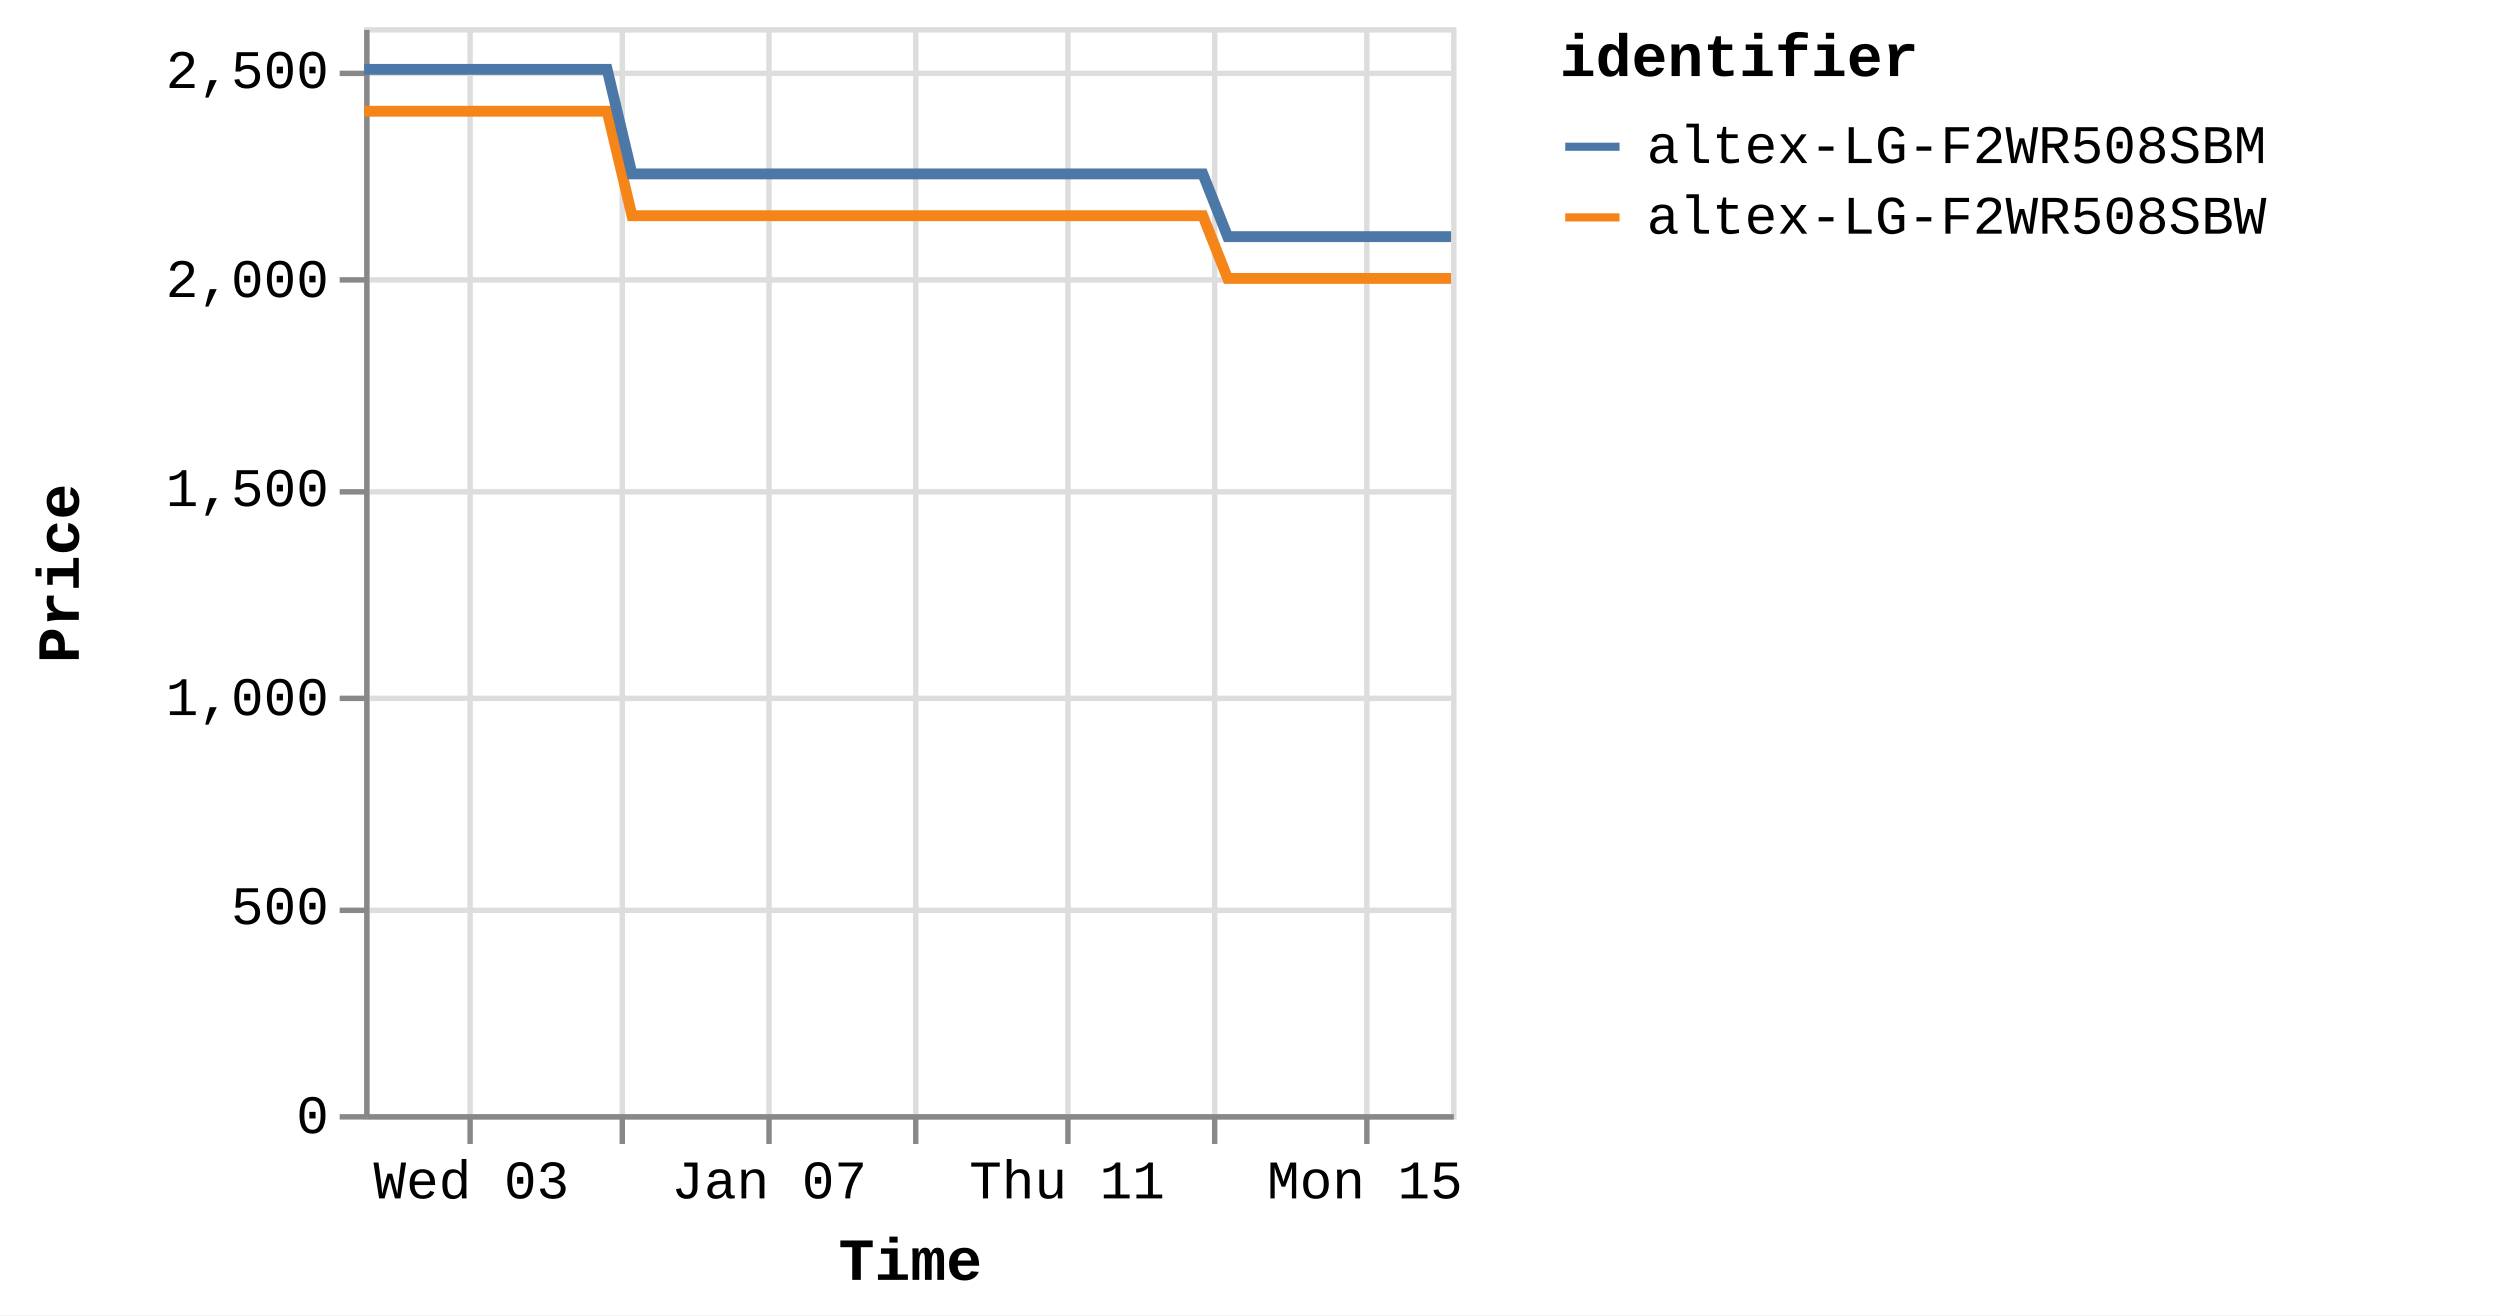
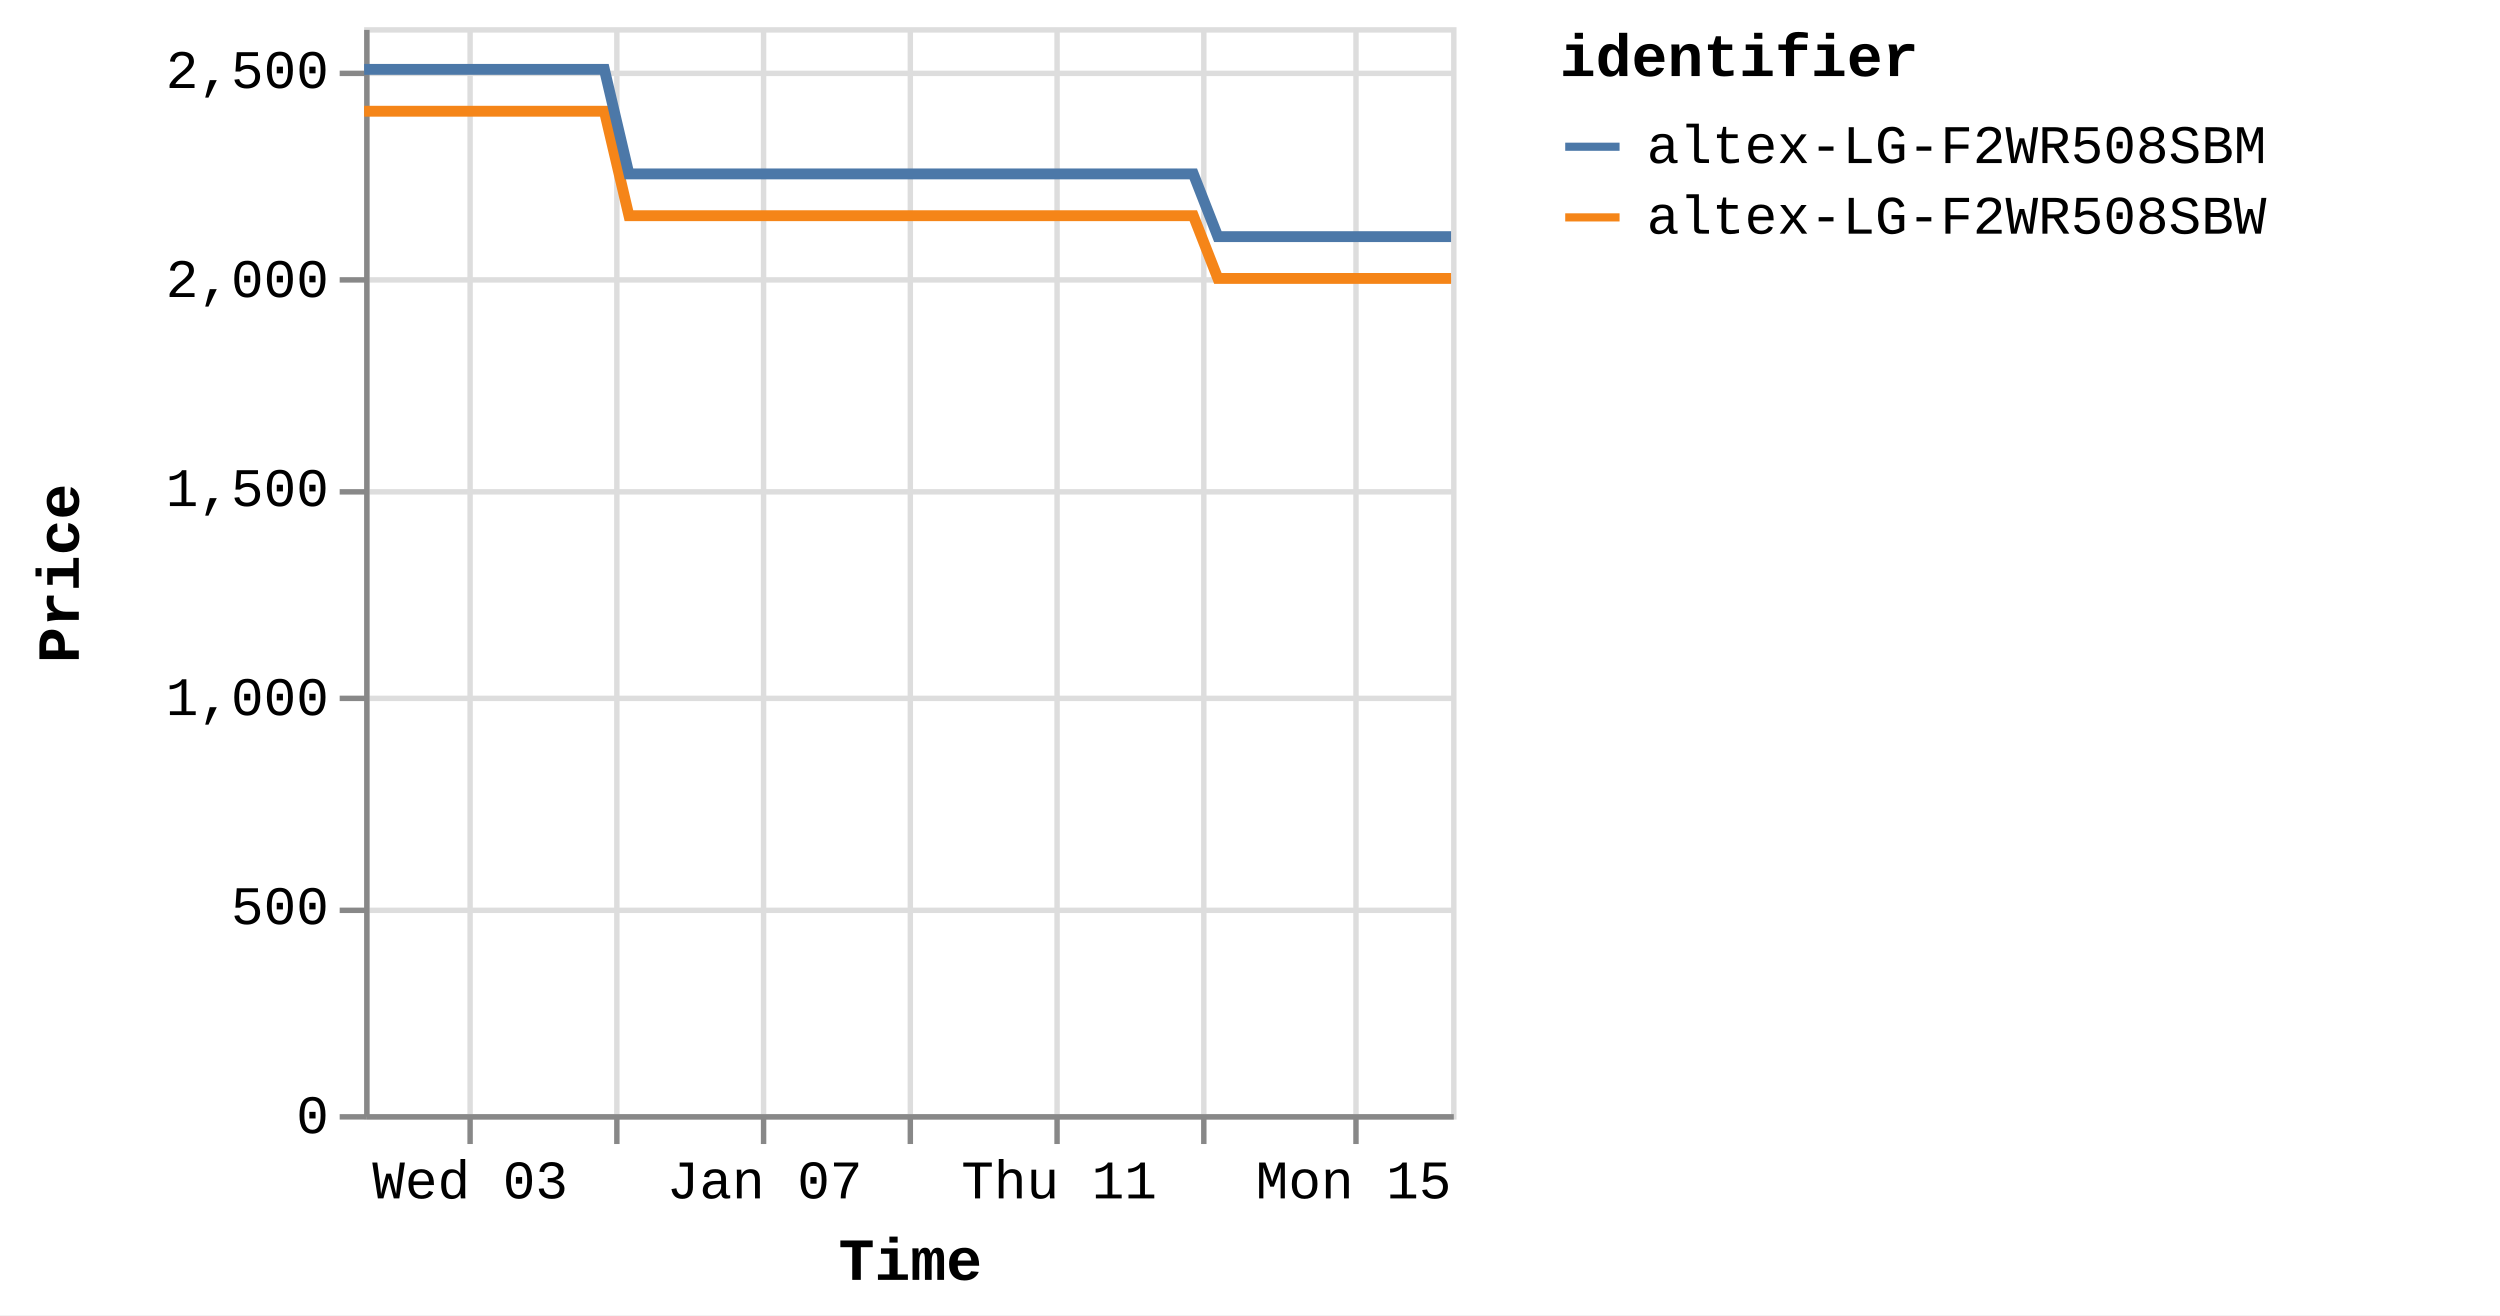
<svg xmlns="http://www.w3.org/2000/svg" version="1.1" class="marks" width="460" height="242" viewBox="0 0 460 242">
  <rect width="460" height="242" fill="white" />
  <g fill="none" stroke-miterlimit="10" transform="translate(67,5)">
    <g class="mark-group role-frame root" role="graphics-object" aria-roledescription="group mark container">
      <g transform="translate(0,0)">
        <path class="background" aria-hidden="true" d="M0.5,0.5h200v200h-200Z" stroke="#ddd" />
        <g>
          <g class="mark-group role-axis" aria-hidden="true">
            <g transform="translate(0.5,200.5)">
              <path class="background" aria-hidden="true" d="M0,0h0v0h0Z" pointer-events="none" />
              <g>
                <g class="mark-rule role-axis-grid" pointer-events="none">
                  <line transform="translate(19,-200)" x2="0" y2="200" stroke="#ddd" stroke-width="1" opacity="1" />
-                   <line transform="translate(47,-200)" x2="0" y2="200" stroke="#ddd" stroke-width="1" opacity="1" />
-                   <line transform="translate(74,-200)" x2="0" y2="200" stroke="#ddd" stroke-width="1" opacity="1" />
-                   <line transform="translate(101,-200)" x2="0" y2="200" stroke="#ddd" stroke-width="1" opacity="1" />
-                   <line transform="translate(129,-200)" x2="0" y2="200" stroke="#ddd" stroke-width="1" opacity="1" />
-                   <line transform="translate(156,-200)" x2="0" y2="200" stroke="#ddd" stroke-width="1" opacity="1" />
-                   <line transform="translate(184,-200)" x2="0" y2="200" stroke="#ddd" stroke-width="1" opacity="1" />
+                   <line transform="translate(46,-200)" x2="0" y2="200" stroke="#ddd" stroke-width="1" opacity="1" />
+                   <line transform="translate(73,-200)" x2="0" y2="200" stroke="#ddd" stroke-width="1" opacity="1" />
+                   <line transform="translate(100,-200)" x2="0" y2="200" stroke="#ddd" stroke-width="1" opacity="1" />
+                   <line transform="translate(127,-200)" x2="0" y2="200" stroke="#ddd" stroke-width="1" opacity="1" />
+                   <line transform="translate(154,-200)" x2="0" y2="200" stroke="#ddd" stroke-width="1" opacity="1" />
+                   <line transform="translate(182,-200)" x2="0" y2="200" stroke="#ddd" stroke-width="1" opacity="1" />
                </g>
              </g>
              <path class="foreground" aria-hidden="true" d="" pointer-events="none" display="none" />
            </g>
          </g>
          <g class="mark-group role-axis" aria-hidden="true">
            <g transform="translate(0.5,0.5)">
              <path class="background" aria-hidden="true" d="M0,0h0v0h0Z" pointer-events="none" />
              <g>
                <g class="mark-rule role-axis-grid" pointer-events="none">
                  <line transform="translate(0,200)" x2="200" y2="0" stroke="#ddd" stroke-width="1" opacity="1" />
                  <line transform="translate(0,162)" x2="200" y2="0" stroke="#ddd" stroke-width="1" opacity="1" />
                  <line transform="translate(0,123)" x2="200" y2="0" stroke="#ddd" stroke-width="1" opacity="1" />
                  <line transform="translate(0,85)" x2="200" y2="0" stroke="#ddd" stroke-width="1" opacity="1" />
                  <line transform="translate(0,46)" x2="200" y2="0" stroke="#ddd" stroke-width="1" opacity="1" />
                  <line transform="translate(0,8)" x2="200" y2="0" stroke="#ddd" stroke-width="1" opacity="1" />
                </g>
              </g>
              <path class="foreground" aria-hidden="true" d="" pointer-events="none" display="none" />
            </g>
          </g>
-           <g class="mark-group role-axis" role="graphics-symbol" aria-roledescription="axis" aria-label="X-axis titled 'Time' for a time scale with values from Monday, 01 January 2024, 2:19:43 PM to Tuesday, 16 January 2024, 4:39:21 AM">
+           <g class="mark-group role-axis" role="graphics-symbol" aria-roledescription="axis" aria-label="X-axis titled 'Time' for a time scale with values from Monday, 01 January 2024, 2:19:43 PM to Tuesday, 16 January 2024, 8:40:29 AM">
            <g transform="translate(0.5,200.5)">
              <path class="background" aria-hidden="true" d="M0,0h0v0h0Z" pointer-events="none" />
              <g>
                <g class="mark-rule role-axis-tick" pointer-events="none">
                  <line transform="translate(19,0)" x2="0" y2="5" stroke="#888" stroke-width="1" opacity="1" />
-                   <line transform="translate(47,0)" x2="0" y2="5" stroke="#888" stroke-width="1" opacity="1" />
-                   <line transform="translate(74,0)" x2="0" y2="5" stroke="#888" stroke-width="1" opacity="1" />
-                   <line transform="translate(101,0)" x2="0" y2="5" stroke="#888" stroke-width="1" opacity="1" />
-                   <line transform="translate(129,0)" x2="0" y2="5" stroke="#888" stroke-width="1" opacity="1" />
-                   <line transform="translate(156,0)" x2="0" y2="5" stroke="#888" stroke-width="1" opacity="1" />
-                   <line transform="translate(184,0)" x2="0" y2="5" stroke="#888" stroke-width="1" opacity="1" />
+                   <line transform="translate(46,0)" x2="0" y2="5" stroke="#888" stroke-width="1" opacity="1" />
+                   <line transform="translate(73,0)" x2="0" y2="5" stroke="#888" stroke-width="1" opacity="1" />
+                   <line transform="translate(100,0)" x2="0" y2="5" stroke="#888" stroke-width="1" opacity="1" />
+                   <line transform="translate(127,0)" x2="0" y2="5" stroke="#888" stroke-width="1" opacity="1" />
+                   <line transform="translate(154,0)" x2="0" y2="5" stroke="#888" stroke-width="1" opacity="1" />
+                   <line transform="translate(182,0)" x2="0" y2="5" stroke="#888" stroke-width="1" opacity="1" />
                </g>
                <g class="mark-text role-axis-label" pointer-events="none">
-                   <text text-anchor="middle" transform="translate(19.2228,15)" font-family="Liberation Mono" font-size="10px" fill="#000" opacity="1">Wed 03</text>
-                   <text text-anchor="middle" transform="translate(46.62574,15)" font-family="Liberation Mono" font-size="10px" fill="#000" opacity="0">Fri 05</text>
-                   <text text-anchor="middle" transform="translate(74.02868,15)" font-family="Liberation Mono" font-size="10px" fill="#000" opacity="1">Jan 07</text>
-                   <text text-anchor="middle" transform="translate(101.4316,15)" font-family="Liberation Mono" font-size="10px" fill="#000" opacity="0">Tue 09</text>
-                   <text text-anchor="middle" transform="translate(128.8346,15)" font-family="Liberation Mono" font-size="10px" fill="#000" opacity="1">Thu 11</text>
-                   <text text-anchor="middle" transform="translate(156.2375,15)" font-family="Liberation Mono" font-size="10px" fill="#000" opacity="0">Sat 13</text>
-                   <text text-anchor="middle" transform="translate(183.6404,15)" font-family="Liberation Mono" font-size="10px" fill="#000" opacity="1">Mon 15</text>
+                   <text text-anchor="middle" transform="translate(19.00478,15)" font-family="Liberation Mono" font-size="10px" fill="#000" opacity="1">Wed 03</text>
+                   <text text-anchor="middle" transform="translate(46.09694,15)" font-family="Liberation Mono" font-size="10px" fill="#000" opacity="0">Fri 05</text>
+                   <text text-anchor="middle" transform="translate(73.18909,15)" font-family="Liberation Mono" font-size="10px" fill="#000" opacity="1">Jan 07</text>
+                   <text text-anchor="middle" transform="translate(100.2812,15)" font-family="Liberation Mono" font-size="10px" fill="#000" opacity="0">Tue 09</text>
+                   <text text-anchor="middle" transform="translate(127.3734,15)" font-family="Liberation Mono" font-size="10px" fill="#000" opacity="1">Thu 11</text>
+                   <text text-anchor="middle" transform="translate(154.4655,15)" font-family="Liberation Mono" font-size="10px" fill="#000" opacity="0">Sat 13</text>
+                   <text text-anchor="middle" transform="translate(181.5577,15)" font-family="Liberation Mono" font-size="10px" fill="#000" opacity="1">Mon 15</text>
                </g>
                <g class="mark-rule role-axis-domain" pointer-events="none">
                  <line transform="translate(0,0)" x2="200" y2="0" stroke="#888" stroke-width="1" opacity="1" />
                </g>
                <g class="mark-text role-axis-title" pointer-events="none">
                  <text text-anchor="middle" transform="translate(100,30)" font-family="Liberation Mono" font-size="11px" font-weight="bold" fill="#000" opacity="1">Time</text>
                </g>
              </g>
              <path class="foreground" aria-hidden="true" d="" pointer-events="none" display="none" />
            </g>
          </g>
          <g class="mark-group role-axis" role="graphics-symbol" aria-roledescription="axis" aria-label="Y-axis titled 'Price' for a linear scale with values from 0 to 2,600">
            <g transform="translate(0.5,0.5)">
              <path class="background" aria-hidden="true" d="M0,0h0v0h0Z" pointer-events="none" />
              <g>
                <g class="mark-rule role-axis-tick" pointer-events="none">
                  <line transform="translate(0,200)" x2="-5" y2="0" stroke="#888" stroke-width="1" opacity="1" />
                  <line transform="translate(0,162)" x2="-5" y2="0" stroke="#888" stroke-width="1" opacity="1" />
                  <line transform="translate(0,123)" x2="-5" y2="0" stroke="#888" stroke-width="1" opacity="1" />
                  <line transform="translate(0,85)" x2="-5" y2="0" stroke="#888" stroke-width="1" opacity="1" />
                  <line transform="translate(0,46)" x2="-5" y2="0" stroke="#888" stroke-width="1" opacity="1" />
                  <line transform="translate(0,8)" x2="-5" y2="0" stroke="#888" stroke-width="1" opacity="1" />
                </g>
                <g class="mark-text role-axis-label" pointer-events="none">
                  <text text-anchor="end" transform="translate(-7,203)" font-family="Liberation Mono" font-size="10px" fill="#000" opacity="1">0</text>
                  <text text-anchor="end" transform="translate(-7,164.5385)" font-family="Liberation Mono" font-size="10px" fill="#000" opacity="1">500</text>
                  <text text-anchor="end" transform="translate(-7,126.0769)" font-family="Liberation Mono" font-size="10px" fill="#000" opacity="1">1,000</text>
                  <text text-anchor="end" transform="translate(-7,87.61538)" font-family="Liberation Mono" font-size="10px" fill="#000" opacity="1">1,500</text>
                  <text text-anchor="end" transform="translate(-7,49.15385)" font-family="Liberation Mono" font-size="10px" fill="#000" opacity="1">2,000</text>
                  <text text-anchor="end" transform="translate(-7,10.69231)" font-family="Liberation Mono" font-size="10px" fill="#000" opacity="1">2,500</text>
                </g>
                <g class="mark-rule role-axis-domain" pointer-events="none">
                  <line transform="translate(0,200)" x2="0" y2="-200" stroke="#888" stroke-width="1" opacity="1" />
                </g>
                <g class="mark-text role-axis-title" pointer-events="none">
                  <text text-anchor="middle" transform="translate(-51,100) rotate(-90) translate(0,-2)" font-family="Liberation Mono" font-size="11px" font-weight="bold" fill="#000" opacity="1">Price</text>
                </g>
              </g>
              <path class="foreground" aria-hidden="true" d="" pointer-events="none" display="none" />
            </g>
          </g>
          <g class="mark-group role-scope pathgroup" role="graphics-object" aria-roledescription="group mark container">
            <g transform="translate(0,0)">
              <path class="background" aria-hidden="true" d="M0,0h200v200h-200Z" />
              <g>
                <g class="mark-line role-mark marks" role="graphics-object" aria-roledescription="line mark container">
-                   <path aria-label="Time: Jan 01, 2024; Price: 2399; identifier: altex-LG-F2WR508SBW" role="graphics-symbol" aria-roledescription="line mark" d="M0,15.462L1.434,15.462L3.604,15.462L8.171,15.462L10.458,15.462L12.858,15.462L15.039,15.462L17.304,15.462L21.874,15.462L24.158,15.462L26.562,15.462L28.745,15.462L31.002,15.462L35.576,15.462L37.862,15.462L40.259,15.462L42.461,15.462L44.71,15.462L49.283,34.692L51.565,34.692L53.962,34.692L56.156,34.692L58.408,34.692L62.981,34.692L65.261,34.692L67.654,34.692L69.846,34.692L72.109,34.692L76.691,34.692L78.962,34.692L81.354,34.692L83.549,34.692L85.811,34.692L90.391,34.692L92.681,34.692L95.083,34.692L97.268,34.692L99.51,34.692L104.097,34.692L106.377,34.692L108.809,34.692L110.973,34.692L113.214,34.692L117.797,34.692L120.081,34.692L122.485,34.692L124.664,34.692L126.916,34.692L131.494,34.692L133.78,34.692L136.19,34.692L138.375,34.692L140.618,34.692L145.194,34.692L147.482,34.692L149.881,34.692L152.07,34.692L154.32,34.692L158.889,46.231L161.169,46.231L163.562,46.231L165.757,46.231L168.018,46.231L172.601,46.231L174.87,46.231L177.262,46.231L179.454,46.231L181.721,46.231L186.304,46.231L188.591,46.231L191.003,46.231L193.182,46.231L195.422,46.231L200,46.231" stroke="#f58518" stroke-width="2" />
+                   <path aria-label="Time: Jan 01, 2024; Price: 2399; identifier: altex-LG-F2WR508SBW" role="graphics-symbol" aria-roledescription="line mark" d="M0,15.462L1.418,15.462L3.563,15.462L8.079,15.462L10.339,15.462L12.712,15.462L14.869,15.462L17.108,15.462L21.626,15.462L23.884,15.462L26.26,15.462L28.419,15.462L30.651,15.462L35.172,15.462L37.433,15.462L39.803,15.462L41.979,15.462L44.203,15.462L48.724,34.692L50.98,34.692L53.35,34.692L55.519,34.692L57.745,34.692L62.266,34.692L64.521,34.692L66.887,34.692L69.054,34.692L71.291,34.692L75.821,34.692L78.066,34.692L80.431,34.692L82.601,34.692L84.838,34.692L89.366,34.692L91.63,34.692L94.005,34.692L96.165,34.692L98.382,34.692L102.916,34.692L105.171,34.692L107.575,34.692L109.714,34.692L111.93,34.692L116.461,34.692L118.719,34.692L121.096,34.692L123.25,34.692L125.477,34.692L130.003,34.692L132.263,34.692L134.645,34.692L136.805,34.692L139.023,34.692L143.548,34.692L145.809,34.692L148.181,34.692L150.345,34.692L152.57,34.692L157.087,46.231L159.342,46.231L161.707,46.231L163.877,46.231L166.113,46.231L170.643,46.231L172.887,46.231L175.251,46.231L177.419,46.231L179.66,46.231L184.192,46.231L186.452,46.231L188.836,46.231L190.991,46.231L193.206,46.231L197.731,46.231L200,46.231" stroke="#f58518" stroke-width="2" />
                </g>
              </g>
              <path class="foreground" aria-hidden="true" d="" display="none" />
            </g>
            <g transform="translate(0,0)">
              <path class="background" aria-hidden="true" d="M0,0h200v200h-200Z" />
              <g>
                <g class="mark-line role-mark marks" role="graphics-object" aria-roledescription="line mark container">
-                   <path aria-label="Time: Jan 01, 2024; Price: 2499; identifier: altex-LG-F2WR508SBM" role="graphics-symbol" aria-roledescription="line mark" d="M0.001,7.769L1.435,7.769L3.605,7.769L8.172,7.769L10.458,7.769L12.858,7.769L15.04,7.769L17.304,7.769L21.874,7.769L24.159,7.769L26.562,7.769L28.745,7.769L31.003,7.769L35.576,7.769L37.863,7.769L40.26,7.769L42.462,7.769L44.712,7.769L49.284,27L51.565,27L53.963,27L56.157,27L58.408,27L62.981,27L65.261,27L67.654,27L69.847,27L72.109,27L76.692,27L78.962,27L81.354,27L83.549,27L85.812,27L90.392,27L92.681,27L95.084,27L97.269,27L99.511,27L104.097,27L106.378,27L108.809,27L110.974,27L113.215,27L117.797,27L120.081,27L122.485,27L124.665,27L126.916,27L131.495,27L133.78,27L136.191,27L138.375,27L140.618,27L145.195,27L147.482,27L149.881,27L152.07,27L154.321,27L158.89,38.538L161.17,38.538L163.562,38.538L165.758,38.538L168.019,38.538L172.601,38.538L174.871,38.538L177.262,38.538L179.454,38.538L181.721,38.538L186.305,38.538L188.591,38.538L191.003,38.538L193.182,38.538L195.423,38.538L200,38.538" stroke="#4c78a8" stroke-width="2" />
+                   <path aria-label="Time: Jan 01, 2024; Price: 2499; identifier: altex-LG-F2WR508SBM" role="graphics-symbol" aria-roledescription="line mark" d="M0.001,7.769L1.418,7.769L3.564,7.769L8.079,7.769L10.339,7.769L12.712,7.769L14.869,7.769L17.108,7.769L21.626,7.769L23.885,7.769L26.261,7.769L28.419,7.769L30.652,7.769L35.173,7.769L37.433,7.769L39.803,7.769L41.98,7.769L44.205,7.769L48.725,27L50.98,27L53.351,27L55.52,27L57.746,27L62.267,27L64.521,27L66.887,27L69.055,27L71.292,27L75.822,27L78.067,27L80.431,27L82.602,27L84.838,27L89.367,27L91.63,27L94.005,27L96.166,27L98.382,27L102.917,27L105.171,27L107.575,27L109.715,27L111.931,27L116.461,27L118.719,27L121.096,27L123.251,27L125.477,27L130.004,27L132.263,27L134.646,27L136.806,27L139.023,27L143.548,27L145.81,27L148.181,27L150.346,27L152.571,27L157.088,38.538L159.342,38.538L161.707,38.538L163.878,38.538L166.114,38.538L170.644,38.538L172.888,38.538L175.252,38.538L177.419,38.538L179.66,38.538L184.192,38.538L186.453,38.538L188.837,38.538L190.991,38.538L193.207,38.538L197.732,38.538L200,38.538" stroke="#4c78a8" stroke-width="2" />
                </g>
              </g>
              <path class="foreground" aria-hidden="true" d="" display="none" />
            </g>
          </g>
          <g class="mark-group role-legend" role="graphics-symbol" aria-roledescription="legend" aria-label="Symbol legend titled 'identifier' for stroke color with 2 values: altex-LG-F2WR508SBM, altex-LG-F2WR508SBW">
            <g transform="translate(220,0)">
              <path class="background" aria-hidden="true" d="M0,0h168v40h-168Z" pointer-events="none" />
              <g>
                <g class="mark-group role-legend-entry">
                  <g transform="translate(0,16)">
                    <path class="background" aria-hidden="true" d="M0,0h0v0h0Z" pointer-events="none" />
                    <g>
                      <g class="mark-group role-scope" role="graphics-object" aria-roledescription="group mark container">
                        <g transform="translate(0,0)">
                          <path class="background" aria-hidden="true" d="M0,0h168v11h-168Z" pointer-events="none" opacity="1" />
                          <g>
                            <g class="mark-symbol role-legend-symbol" pointer-events="none">
                              <path transform="translate(6,6)" d="M-5,0L5,0" stroke="#4c78a8" stroke-width="1.5" opacity="1" />
                            </g>
                            <g class="mark-text role-legend-label" pointer-events="none">
                              <text text-anchor="start" transform="translate(16,9)" font-family="Liberation Mono" font-size="10px" fill="#000" opacity="1">altex-LG-F2WR508SBM</text>
                            </g>
                          </g>
                          <path class="foreground" aria-hidden="true" d="" pointer-events="none" display="none" />
                        </g>
                        <g transform="translate(0,13)">
                          <path class="background" aria-hidden="true" d="M0,0h168v11h-168Z" pointer-events="none" opacity="1" />
                          <g>
                            <g class="mark-symbol role-legend-symbol" pointer-events="none">
                              <path transform="translate(6,6)" d="M-5,0L5,0" stroke="#f58518" stroke-width="1.5" opacity="1" />
                            </g>
                            <g class="mark-text role-legend-label" pointer-events="none">
                              <text text-anchor="start" transform="translate(16,9)" font-family="Liberation Mono" font-size="10px" fill="#000" opacity="1">altex-LG-F2WR508SBW</text>
                            </g>
                          </g>
                          <path class="foreground" aria-hidden="true" d="" pointer-events="none" display="none" />
                        </g>
                      </g>
                    </g>
                    <path class="foreground" aria-hidden="true" d="" pointer-events="none" display="none" />
                  </g>
                </g>
                <g class="mark-text role-legend-title" pointer-events="none">
                  <text text-anchor="start" transform="translate(0,9)" font-family="Liberation Mono" font-size="11px" font-weight="bold" fill="#000" opacity="1">identifier</text>
                </g>
              </g>
              <path class="foreground" aria-hidden="true" d="" pointer-events="none" display="none" />
            </g>
          </g>
        </g>
        <path class="foreground" aria-hidden="true" d="" display="none" />
      </g>
    </g>
  </g>
</svg>
